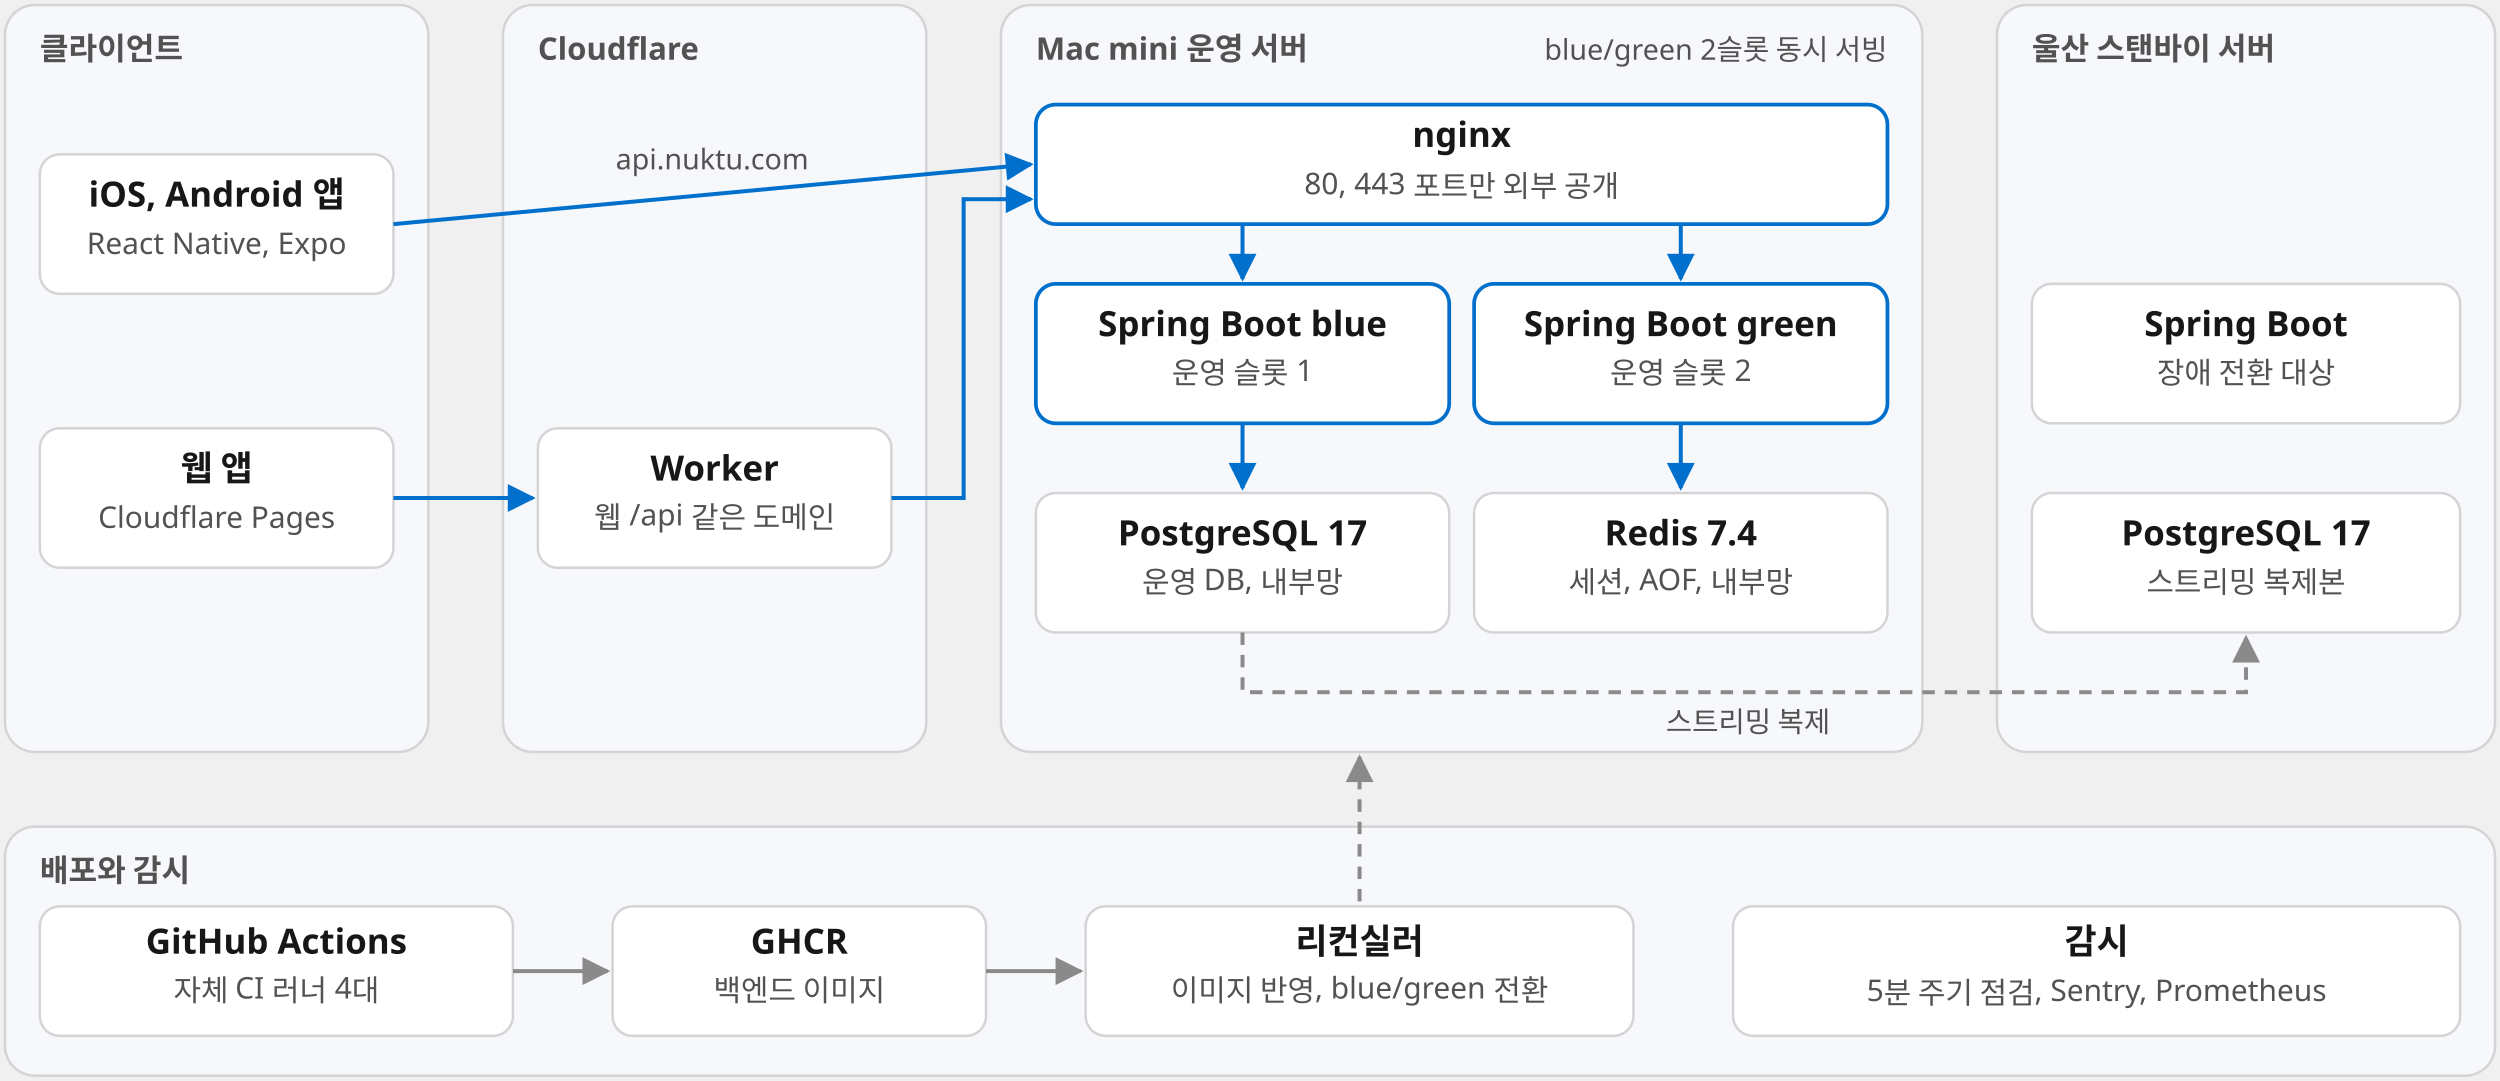
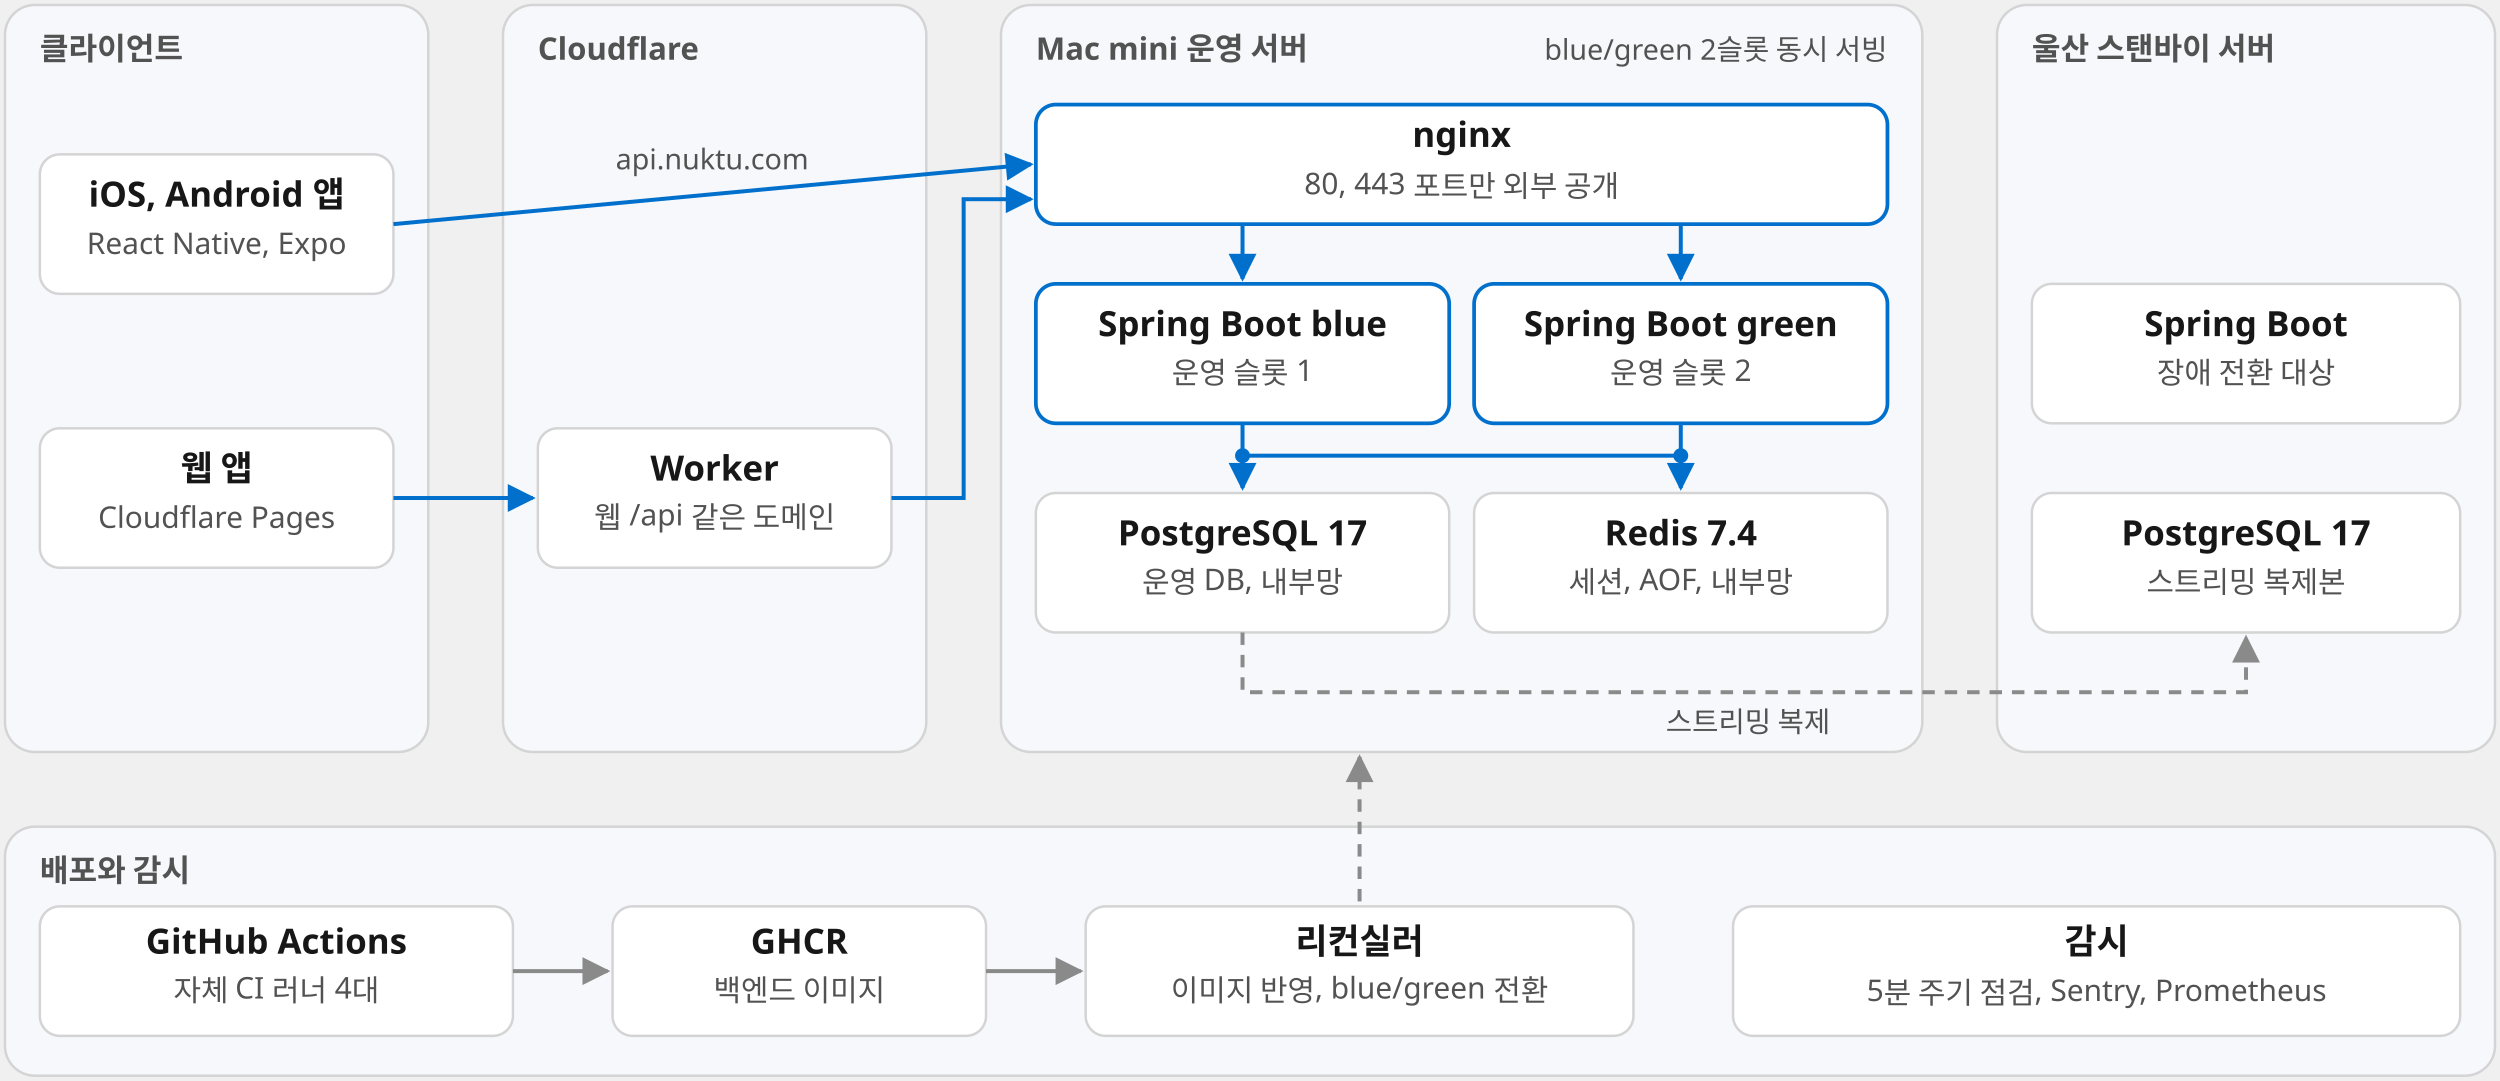
<svg xmlns="http://www.w3.org/2000/svg" viewBox="-2 -2 1004 434" role="img" aria-label="넉터 서버 구성도" font-family="IBM Plex Sans KR, Apple SD Gothic Neo, sans-serif">
  <defs>
    <marker id="wa" viewBox="0 0 10 10" refX="9" refY="5" markerWidth="7" markerHeight="7" orient="auto-start-reverse">
      <path d="M0 0L10 5L0 10z" fill="#0070cc" />
    </marker>
    <marker id="wg" viewBox="0 0 10 10" refX="9" refY="5" markerWidth="7" markerHeight="7" orient="auto-start-reverse">
      <path d="M0 0L10 5L0 10z" fill="#8a8a8a" />
    </marker>
  </defs>
  <rect x="0" y="0" width="170" height="300" rx="12" fill="#f6f8fb" stroke="#d4d4d4" />
  <text x="14" y="22" font-size="12.5" font-weight="700" fill="#525252">클라이언트</text>
  <rect x="14" y="60" width="142" height="56" rx="8" fill="#ffffff" stroke="#d4d4d4" stroke-width="1" />
  <text x="85.0" y="81.0" text-anchor="middle" font-size="14" font-weight="700" fill="#171717">iOS, Android 앱</text>
  <text x="85.0" y="100.0" text-anchor="middle" font-size="12" fill="#525252">React Native, Expo</text>
  <rect x="14" y="170" width="142" height="56" rx="8" fill="#ffffff" stroke="#d4d4d4" stroke-width="1" />
  <text x="85.0" y="191.0" text-anchor="middle" font-size="14" font-weight="700" fill="#171717">웹 앱</text>
  <text x="85.0" y="210.0" text-anchor="middle" font-size="12" fill="#525252">Cloudflare Pages</text>
  <rect x="200" y="0" width="170" height="300" rx="12" fill="#f6f8fb" stroke="#d4d4d4" />
  <text x="214" y="22" font-size="12.5" font-weight="700" fill="#525252">Cloudflare</text>
  <rect x="214" y="170" width="142" height="56" rx="8" fill="#ffffff" stroke="#d4d4d4" stroke-width="1" />
  <text x="285.0" y="191.0" text-anchor="middle" font-size="14" font-weight="700" fill="#171717">Worker</text>
  <text x="285.0" y="210.0" text-anchor="middle" font-size="12" fill="#525252">웹 /api 같은 도메인</text>
  <rect x="400" y="0" width="370" height="300" rx="12" fill="#f6f8fb" stroke="#d4d4d4" />
  <text x="414" y="22" font-size="12.5" font-weight="700" fill="#525252">Mac mini 운영 서버</text>
  <text x="756" y="22" text-anchor="end" font-size="11.5" fill="#525252">blue/green 2슬롯 동시 서빙</text>
  <rect x="414" y="40" width="342" height="48" rx="8" fill="#ffffff" stroke="#0070cc" stroke-width="1.5" />
  <text x="585.0" y="57.0" text-anchor="middle" font-size="14" font-weight="700" fill="#171717">nginx</text>
  <text x="585.0" y="76.0" text-anchor="middle" font-size="12" fill="#525252">80, 443 포트만 외부 공개</text>
  <rect x="414" y="112" width="166" height="56" rx="8" fill="#ffffff" stroke="#0070cc" stroke-width="1.5" />
  <text x="497.0" y="133.0" text-anchor="middle" font-size="14" font-weight="700" fill="#171717">Spring Boot blue</text>
  <text x="497.0" y="152.0" text-anchor="middle" font-size="12" fill="#525252">운영 슬롯 1</text>
  <rect x="590" y="112" width="166" height="56" rx="8" fill="#ffffff" stroke="#0070cc" stroke-width="1.5" />
  <text x="673.0" y="133.0" text-anchor="middle" font-size="14" font-weight="700" fill="#171717">Spring Boot green</text>
  <text x="673.0" y="152.0" text-anchor="middle" font-size="12" fill="#525252">운영 슬롯 2</text>
  <rect x="414" y="196" width="166" height="56" rx="8" fill="#ffffff" stroke="#d4d4d4" stroke-width="1" />
  <text x="497.0" y="217.0" text-anchor="middle" font-size="14" font-weight="700" fill="#171717">PostgreSQL 17</text>
  <text x="497.0" y="236.0" text-anchor="middle" font-size="12" fill="#525252">운영 DB, 내부망</text>
  <rect x="590" y="196" width="166" height="56" rx="8" fill="#ffffff" stroke="#d4d4d4" stroke-width="1" />
  <text x="673.0" y="217.0" text-anchor="middle" font-size="14" font-weight="700" fill="#171717">Redis 7.4</text>
  <text x="673.0" y="236.0" text-anchor="middle" font-size="12" fill="#525252">세션, AOF, 내부망</text>
  <rect x="800" y="0" width="200" height="300" rx="12" fill="#f6f8fb" stroke="#d4d4d4" />
  <text x="814" y="22" font-size="12.5" font-weight="700" fill="#525252">울산 스탠바이 서버</text>
  <rect x="814" y="112" width="172" height="56" rx="8" fill="#ffffff" stroke="#d4d4d4" stroke-width="1" />
  <text x="900.0" y="133.0" text-anchor="middle" font-size="14" font-weight="700" fill="#171717">Spring Boot</text>
  <text x="900.0" y="152.0" text-anchor="middle" font-size="12" fill="#525252">장애 전환 대상</text>
  <rect x="814" y="196" width="172" height="56" rx="8" fill="#ffffff" stroke="#d4d4d4" stroke-width="1" />
  <text x="900.0" y="217.0" text-anchor="middle" font-size="14" font-weight="700" fill="#171717">PostgreSQL 17</text>
  <text x="900.0" y="236.0" text-anchor="middle" font-size="12" fill="#525252">스트리밍 복제본</text>
  <polyline points="156,88 412,64" fill="none" stroke="#0070cc" stroke-width="1.6" marker-end="url(#wa)" />
  <text x="284" y="66" text-anchor="middle" font-size="11.5" fill="#525252">api.nuktu.com</text>
  <polyline points="156,198 212,198" fill="none" stroke="#0070cc" stroke-width="1.6" marker-end="url(#wa)" />
  <polyline points="356,198 385,198 385,78 412,78" fill="none" stroke="#0070cc" stroke-width="1.6" marker-end="url(#wa)" />
  <polyline points="497,88 497,110" fill="none" stroke="#0070cc" stroke-width="1.6" marker-end="url(#wa)" />
  <polyline points="673,88 673,110" fill="none" stroke="#0070cc" stroke-width="1.6" marker-end="url(#wa)" />
-   <polyline points="497,168 497,194" fill="none" stroke="#0070cc" stroke-width="1.6" marker-end="url(#wa)" />
-   <polyline points="673,168 673,194" fill="none" stroke="#0070cc" stroke-width="1.6" marker-end="url(#wa)" />
+   <polyline points="497,168 497,181" fill="none" stroke="#0070cc" stroke-width="1.6" />
+   <polyline points="673,168 673,181" fill="none" stroke="#0070cc" stroke-width="1.6" />
+   <polyline points="497,181 673,181" fill="none" stroke="#0070cc" stroke-width="1.6" />
+   <polyline points="497,181 497,194" fill="none" stroke="#0070cc" stroke-width="1.6" marker-end="url(#wa)" />
+   <polyline points="673,181 673,194" fill="none" stroke="#0070cc" stroke-width="1.6" marker-end="url(#wa)" />
+   <circle cx="497" cy="181" r="3" fill="#0070cc" />
+   <circle cx="673" cy="181" r="3" fill="#0070cc" />
  <polyline points="497,252 497,276 900,276 900,254" fill="none" stroke="#8a8a8a" stroke-width="1.6" stroke-dasharray="5 4" marker-end="url(#wg)" />
  <text x="700" y="292" text-anchor="middle" font-size="11.5" fill="#525252">스트리밍 복제</text>
  <rect x="0" y="330" width="1000" height="100" rx="12" fill="#f6f8fb" stroke="#d4d4d4" />
  <text x="14" y="352" font-size="12.5" font-weight="700" fill="#525252">배포와 감시</text>
  <rect x="14" y="362" width="190" height="52" rx="8" fill="#ffffff" stroke="#d4d4d4" stroke-width="1" />
  <text x="109.0" y="381.0" text-anchor="middle" font-size="14" font-weight="700" fill="#171717">GitHub Actions</text>
  <text x="109.0" y="400.0" text-anchor="middle" font-size="12" fill="#525252">자체 CI 러너 4대</text>
  <rect x="244" y="362" width="150" height="52" rx="8" fill="#ffffff" stroke="#d4d4d4" stroke-width="1" />
  <text x="319.0" y="381.0" text-anchor="middle" font-size="14" font-weight="700" fill="#171717">GHCR</text>
  <text x="319.0" y="400.0" text-anchor="middle" font-size="12" fill="#525252">백엔드 이미지</text>
  <rect x="434" y="362" width="220" height="52" rx="8" fill="#ffffff" stroke="#d4d4d4" stroke-width="1" />
  <text x="544.0" y="381.0" text-anchor="middle" font-size="14" font-weight="700" fill="#171717">리컨실러</text>
  <text x="544.0" y="400.0" text-anchor="middle" font-size="12" fill="#525252">이미지 반영, blue/green 전환</text>
  <rect x="694" y="362" width="292" height="52" rx="8" fill="#ffffff" stroke="#d4d4d4" stroke-width="1" />
  <text x="840.0" y="381.0" text-anchor="middle" font-size="14" font-weight="700" fill="#171717">감시</text>
  <text x="840.0" y="400.0" text-anchor="middle" font-size="12" fill="#525252">5분 주기 점검, Sentry, Prometheus</text>
  <polyline points="204,388 242,388" fill="none" stroke="#8a8a8a" stroke-width="1.6" marker-end="url(#wg)" />
  <polyline points="394,388 432,388" fill="none" stroke="#8a8a8a" stroke-width="1.6" marker-end="url(#wg)" />
  <polyline points="544,360 544,302" fill="none" stroke="#8a8a8a" stroke-width="1.6" stroke-dasharray="5 4" marker-end="url(#wg)" />
</svg>
